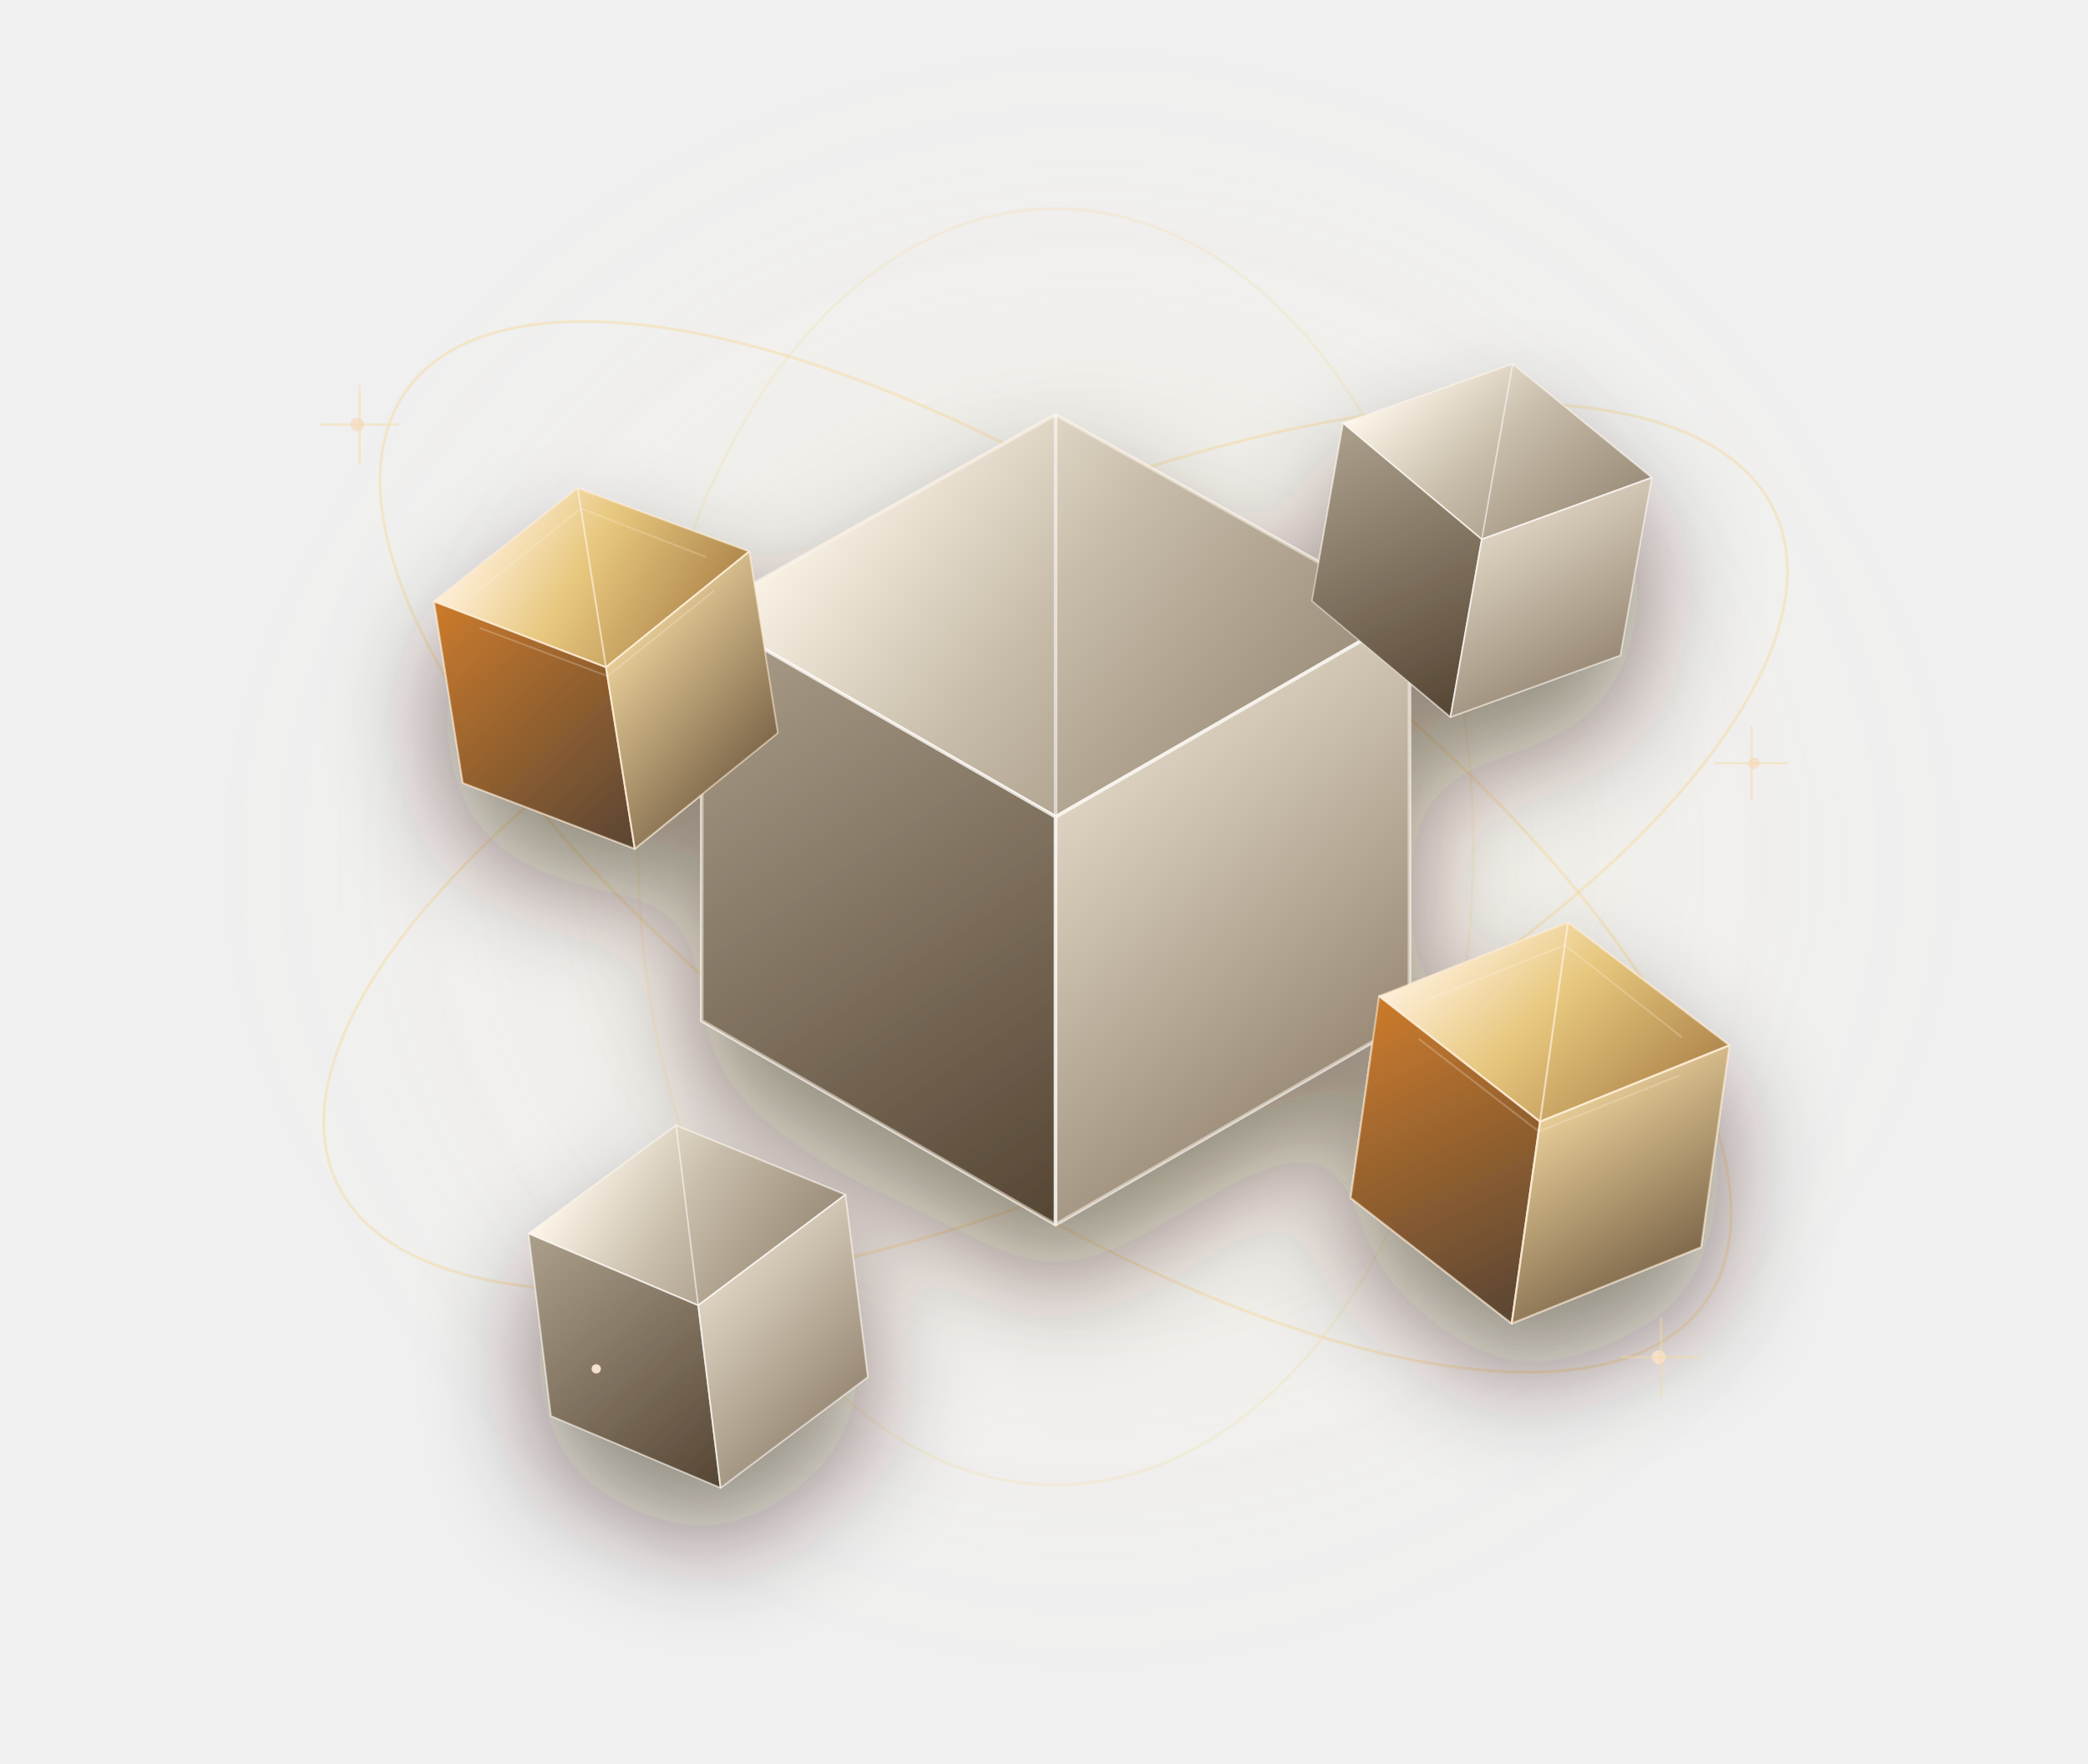
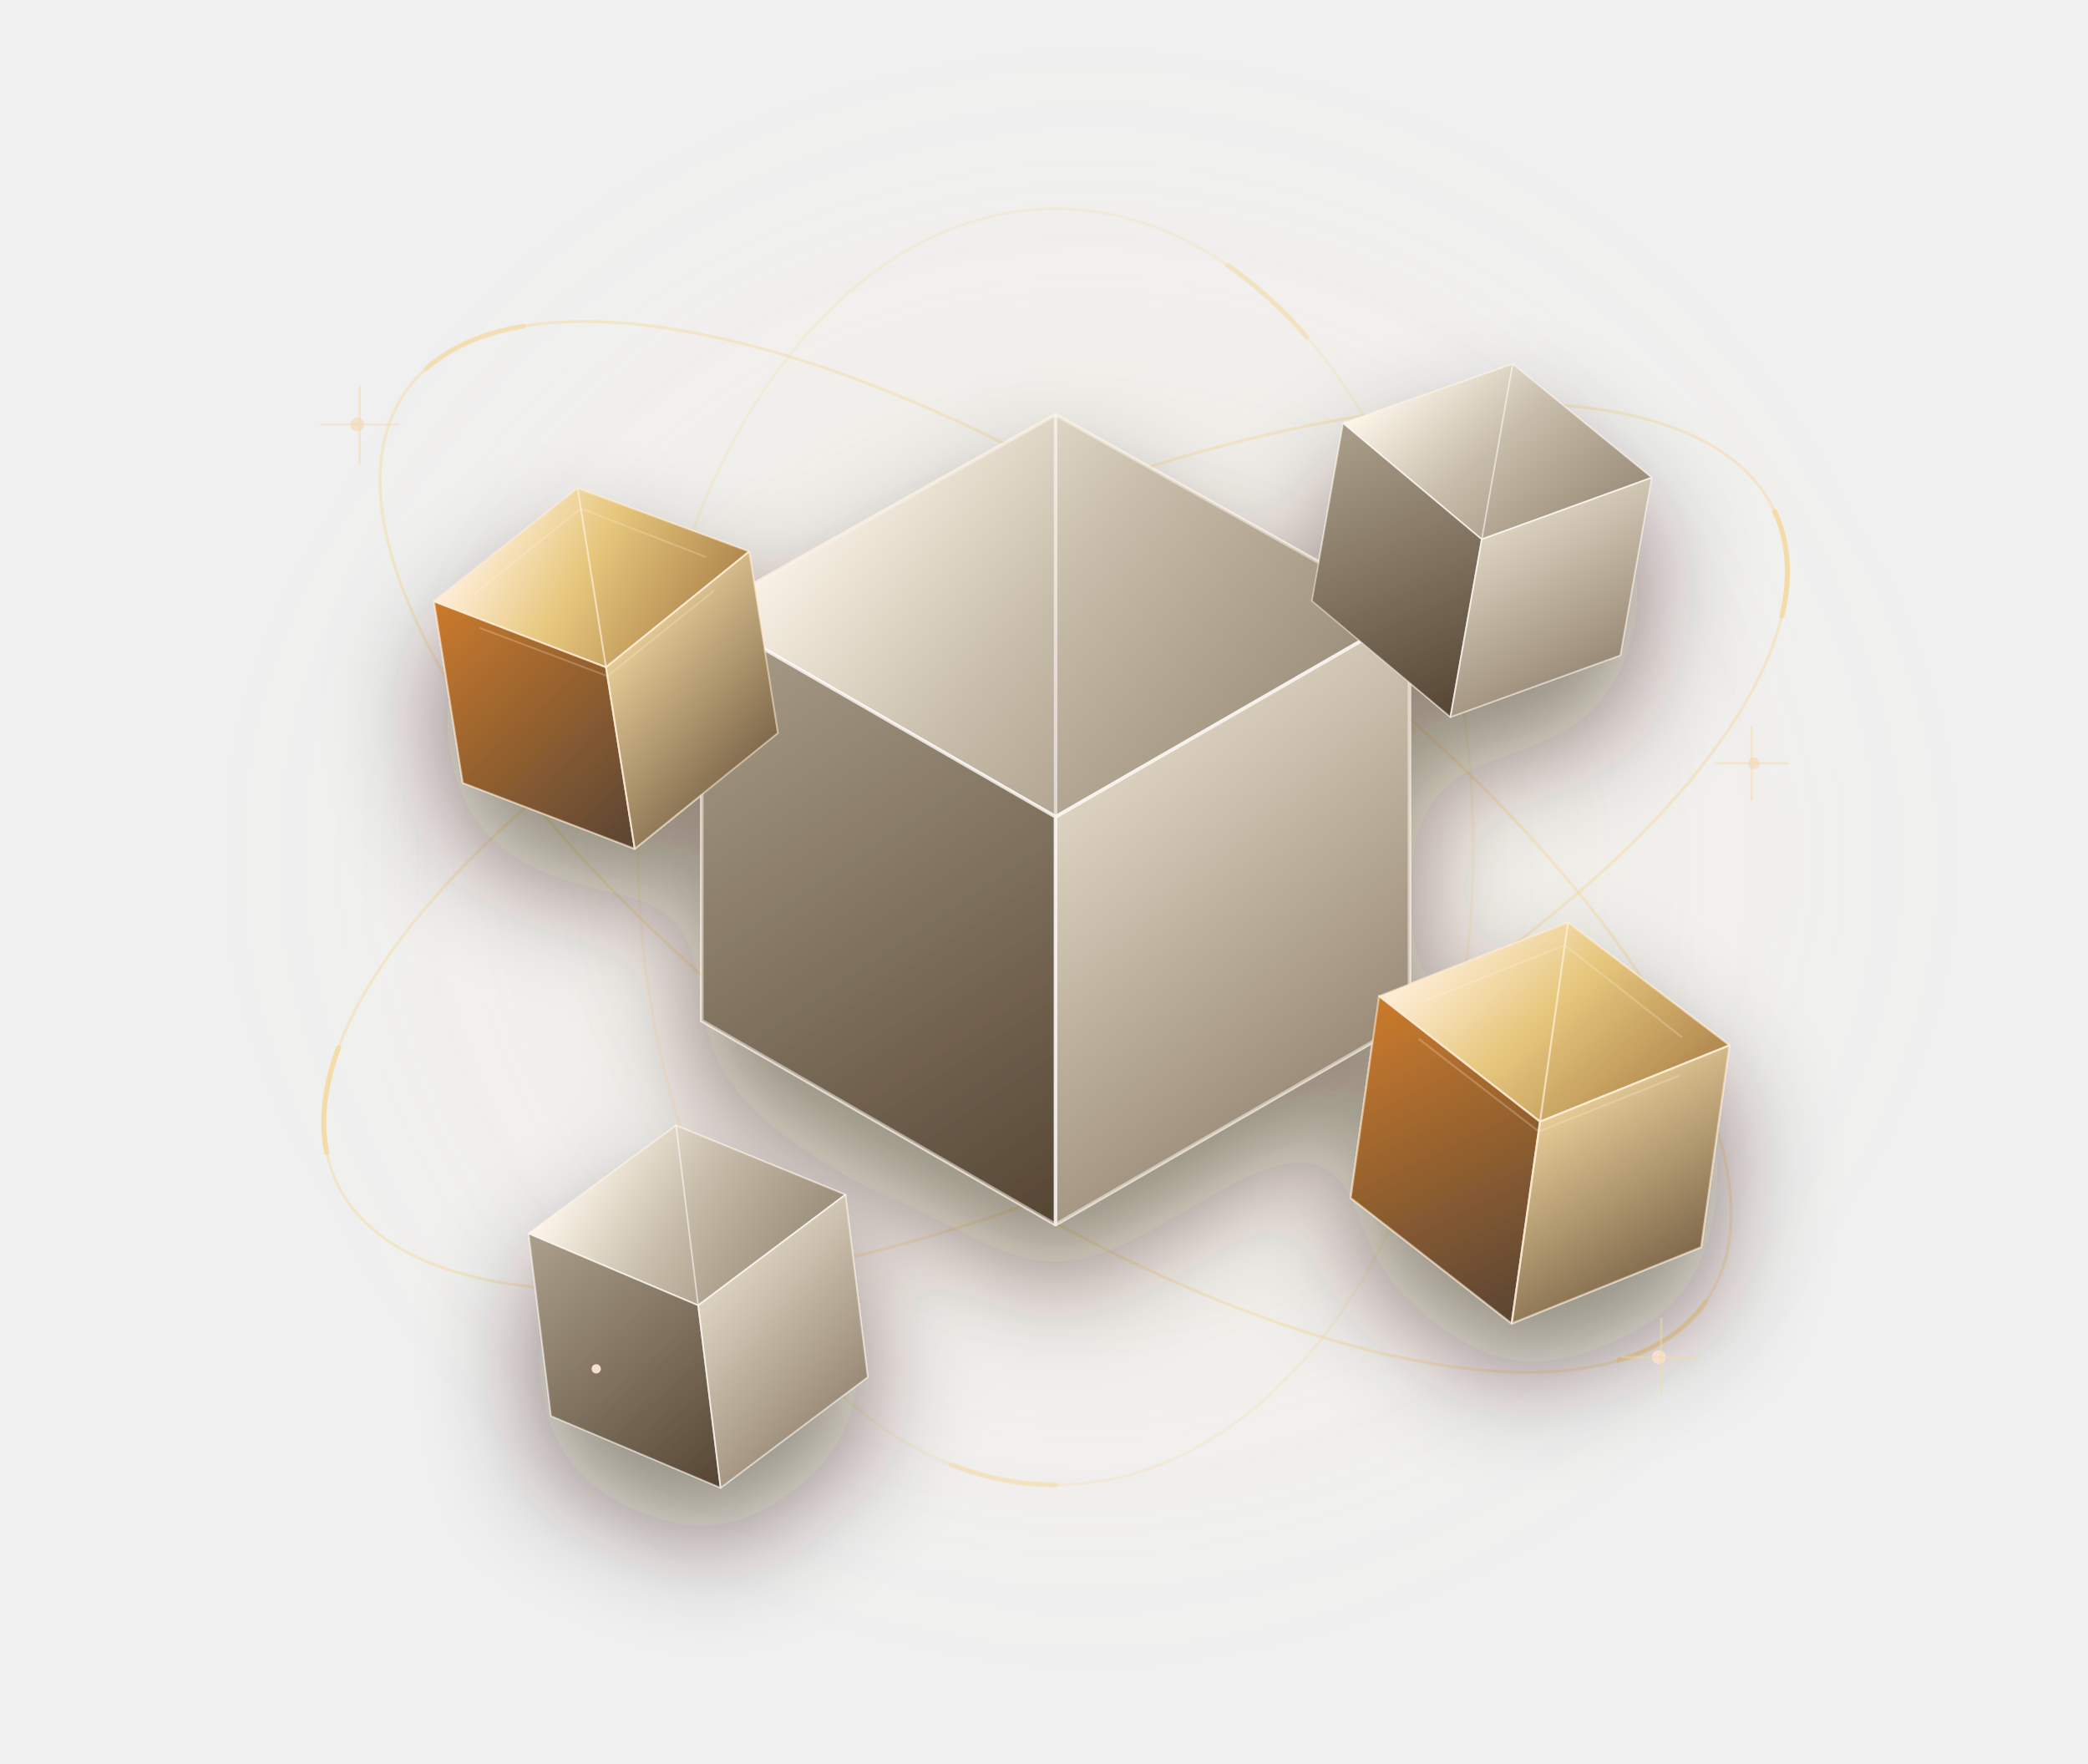
<svg xmlns="http://www.w3.org/2000/svg" viewBox="0 0 900 760" fill="none">
  <style>
    .hero-cube-main { transform-box: fill-box; transform-origin: center; animation: hero-main-float 4.8s ease-in-out infinite; }
    .hero-cube-small { transform-box: fill-box; transform-origin: center; animation-duration: 5.1s; animation-timing-function: ease-in-out; animation-iteration-count: infinite; }
-     .hero-orbit-lines { transform-box: view-box; transform-origin: 50% 48%; will-change: transform; animation: hero-orbits-turn 15s linear infinite; }
+     .hero-orbit-flow { fill: none; stroke: #F4D9A0; stroke-width: 2.2; stroke-linecap: round; }
+     .hero-orbit-flow ellipse { stroke-dasharray: 46 355; animation: orbit-tracer-travel 4s linear infinite; will-change: stroke-dashoffset; }
+     .hero-orbit-flow ellipse:nth-child(2) { animation-duration: 4.5s; animation-delay: -1.6s; opacity: .72; }
+     .hero-orbit-flow ellipse:nth-child(3) { animation-duration: 3.6s; animation-delay: -2.2s; opacity: .58; }
    .hero-cube-small-1 { animation-name: hero-cube-path-1; }
    .hero-cube-small-2 { animation-name: hero-cube-path-2; animation-delay: -1.4s; }
    .hero-cube-small-3 { animation-name: hero-cube-path-3; animation-delay: -2.8s; }
    .hero-cube-small-4 { animation-name: hero-cube-path-4; animation-delay: -4.2s; }
    @keyframes hero-main-float { 0%,100% { transform: translateY(0); } 50% { transform: translateY(-9px); } }
-     @keyframes hero-orbits-turn { from { transform: rotate(0deg); } to { transform: rotate(360deg); } }
+     @keyframes orbit-tracer-travel { to { stroke-dashoffset: -401; } }
    @keyframes hero-cube-path-1 { 0%,100% { transform: translate(0,0); } 50% { transform: translate(-7px,-11px) rotate(-2deg); } }
    @keyframes hero-cube-path-2 { 0%,100% { transform: translate(0,0); } 50% { transform: translate(7px,-10px) rotate(2deg); } }
    @keyframes hero-cube-path-3 { 0%,100% { transform: translate(0,0); } 50% { transform: translate(7px,9px) rotate(-2deg); } }
    @keyframes hero-cube-path-4 { 0%,100% { transform: translate(0,0); } 50% { transform: translate(-7px,8px) rotate(2deg); } }
-     @media (prefers-reduced-motion: reduce) { .hero-cube-main, .hero-cube-small, .hero-orbit-lines { animation: none !important; } }
+     @media (prefers-reduced-motion: reduce) { .hero-cube-main, .hero-cube-small, .hero-orbit-flow ellipse { animation: none !important; } }
  </style>
  <defs>
    <radialGradient id="glow">
      <stop stop-color="#F4D9A0" stop-opacity=".24" />
      <stop offset="1" stop-color="#F4D9A0" stop-opacity="0" />
    </radialGradient>
    <linearGradient id="goldTop" x1="-70" y1="-130" x2="115" y2="20" gradientUnits="userSpaceOnUse">
      <stop stop-color="#FFF0DC" />
      <stop offset=".38" stop-color="#E7C77D" />
      <stop offset="1" stop-color="#9C703C" />
    </linearGradient>
    <linearGradient id="goldLeft" x1="-120" y1="-50" x2="10" y2="145" gradientUnits="userSpaceOnUse">
      <stop stop-color="#C8792C" />
      <stop offset="1" stop-color="#5B4632" />
    </linearGradient>
    <linearGradient id="goldRight" x1="0" y1="-10" x2="130" y2="145" gradientUnits="userSpaceOnUse">
      <stop stop-color="#F4D9A0" />
      <stop offset="1" stop-color="#5B4632" />
    </linearGradient>
    <linearGradient id="silverTop" x1="-70" y1="-130" x2="115" y2="20" gradientUnits="userSpaceOnUse">
      <stop stop-color="#FFF8EC" />
      <stop offset=".4" stop-color="#C8BDAA" />
      <stop offset="1" stop-color="#897B68" />
    </linearGradient>
    <linearGradient id="silverLeft" x1="-120" y1="-50" x2="10" y2="145" gradientUnits="userSpaceOnUse">
      <stop stop-color="#A99D89" />
      <stop offset="1" stop-color="#574735" />
    </linearGradient>
    <linearGradient id="silverRight" x1="0" y1="-10" x2="130" y2="145" gradientUnits="userSpaceOnUse">
      <stop stop-color="#E6DCCB" />
      <stop offset="1" stop-color="#81715C" />
    </linearGradient>
    <filter id="shadow" x="-80%" y="-80%" width="260%" height="280%">
      <feGaussianBlur in="SourceAlpha" stdDeviation="24" result="softBlur" />
      <feOffset in="softBlur" dy="26" result="offsetShadow" />
      <feFlood flood-color="#2A1B11" flood-opacity=".48" result="warmShadowColor" />
      <feComposite in="warmShadowColor" in2="offsetShadow" operator="in" result="warmShadow" />
      <feMerge>
        <feMergeNode in="warmShadow" />
        <feMergeNode in="SourceGraphic" />
      </feMerge>
    </filter>
    <filter id="blur">
      <feGaussianBlur stdDeviation="45" />
    </filter>
    <g id="cube-gold" stroke="#FFEAD0" stroke-opacity=".56" stroke-width="1.4" stroke-linejoin="round">
      <path d="M0-128 125-58 0 14-125-58 0-128Z" fill="url(#goldTop)" />
      <path d="M-125-58 0 14v144l-125-72V-58Z" fill="url(#goldLeft)" />
      <path d="M125-58 0 14v144l125-72V-58Z" fill="url(#goldRight)" />
      <path d="M0-128v142M-125-58 0 14l125-72M0 14v144" fill="none" stroke="#FFF2DF" stroke-opacity=".68" />
      <path d="m-93-59 93-53 91 53M-93-32l93 53 93-53" stroke="#fff4e2" stroke-opacity=".23" />
    </g>
    <g id="cube-silver" stroke="#FFF7EB" stroke-opacity=".5" stroke-width="1.25" stroke-linejoin="round">
      <path d="M0-128 125-58 0 14-125-58 0-128Z" fill="url(#silverTop)" />
      <path d="M-125-58 0 14v144l-125-72V-58Z" fill="url(#silverLeft)" />
      <path d="M125-58 0 14v144l125-72V-58Z" fill="url(#silverRight)" />
      <path d="M0-128v142M-125-58 0 14l125-72M0 14v144" fill="none" stroke="#fff" stroke-opacity=".56" />
    </g>
  </defs>
  <ellipse cx="470" cy="370" rx="330" ry="300" fill="url(#glow)" filter="url(#blur)" />
  <g class="hero-orbit-lines" stroke="#F4D9A0" stroke-opacity=".48" stroke-width="1.25">
    <ellipse cx="455" cy="365" rx="342" ry="138" transform="rotate(-25 455 365)" />
    <ellipse cx="455" cy="365" rx="342" ry="138" transform="rotate(35 455 365)" />
    <ellipse cx="455" cy="365" rx="275" ry="180" transform="rotate(90 455 365)" stroke-opacity=".24" />
  </g>
+   <g class="hero-orbit-flow" stroke-opacity=".82">
+     <ellipse cx="455" cy="365" rx="342" ry="138" transform="rotate(-25 455 365)" />
+     <ellipse cx="455" cy="365" rx="342" ry="138" transform="rotate(35 455 365)" />
+     <ellipse cx="455" cy="365" rx="275" ry="180" transform="rotate(90 455 365)" />
+   </g>
  <g filter="url(#shadow)">
    <g class="hero-cube-main">
      <use href="#cube-silver" transform="translate(455 335) scale(1.22)" />
    </g>
    <g class="hero-cube-small hero-cube-small-1">
      <use href="#cube-gold" transform="translate(260 280) scale(.55) rotate(-9)" />
    </g>
    <g class="hero-cube-small hero-cube-small-2">
      <use href="#cube-silver" transform="translate(640 225) scale(.54) rotate(10)" />
    </g>
    <g class="hero-cube-small hero-cube-small-3">
      <use href="#cube-gold" transform="translate(665 475) scale(.61) rotate(8)" />
    </g>
    <g class="hero-cube-small hero-cube-small-4">
      <use href="#cube-silver" transform="translate(300 555) scale(.55) rotate(-7)" />
    </g>
  </g>
  <g fill="#F4E0CD">
    <circle cx="154" cy="183" r="3" />
    <circle cx="756" cy="329" r="2.5" />
    <circle cx="715" cy="585" r="3" />
    <circle cx="257" cy="590" r="2" />
  </g>
  <g stroke="#F4D9A0" stroke-opacity=".45">
    <path d="M155 166v34m-17-17h34M755 313v32m-16-16h32M716 568v34m-17-17h34" />
  </g>
</svg>
